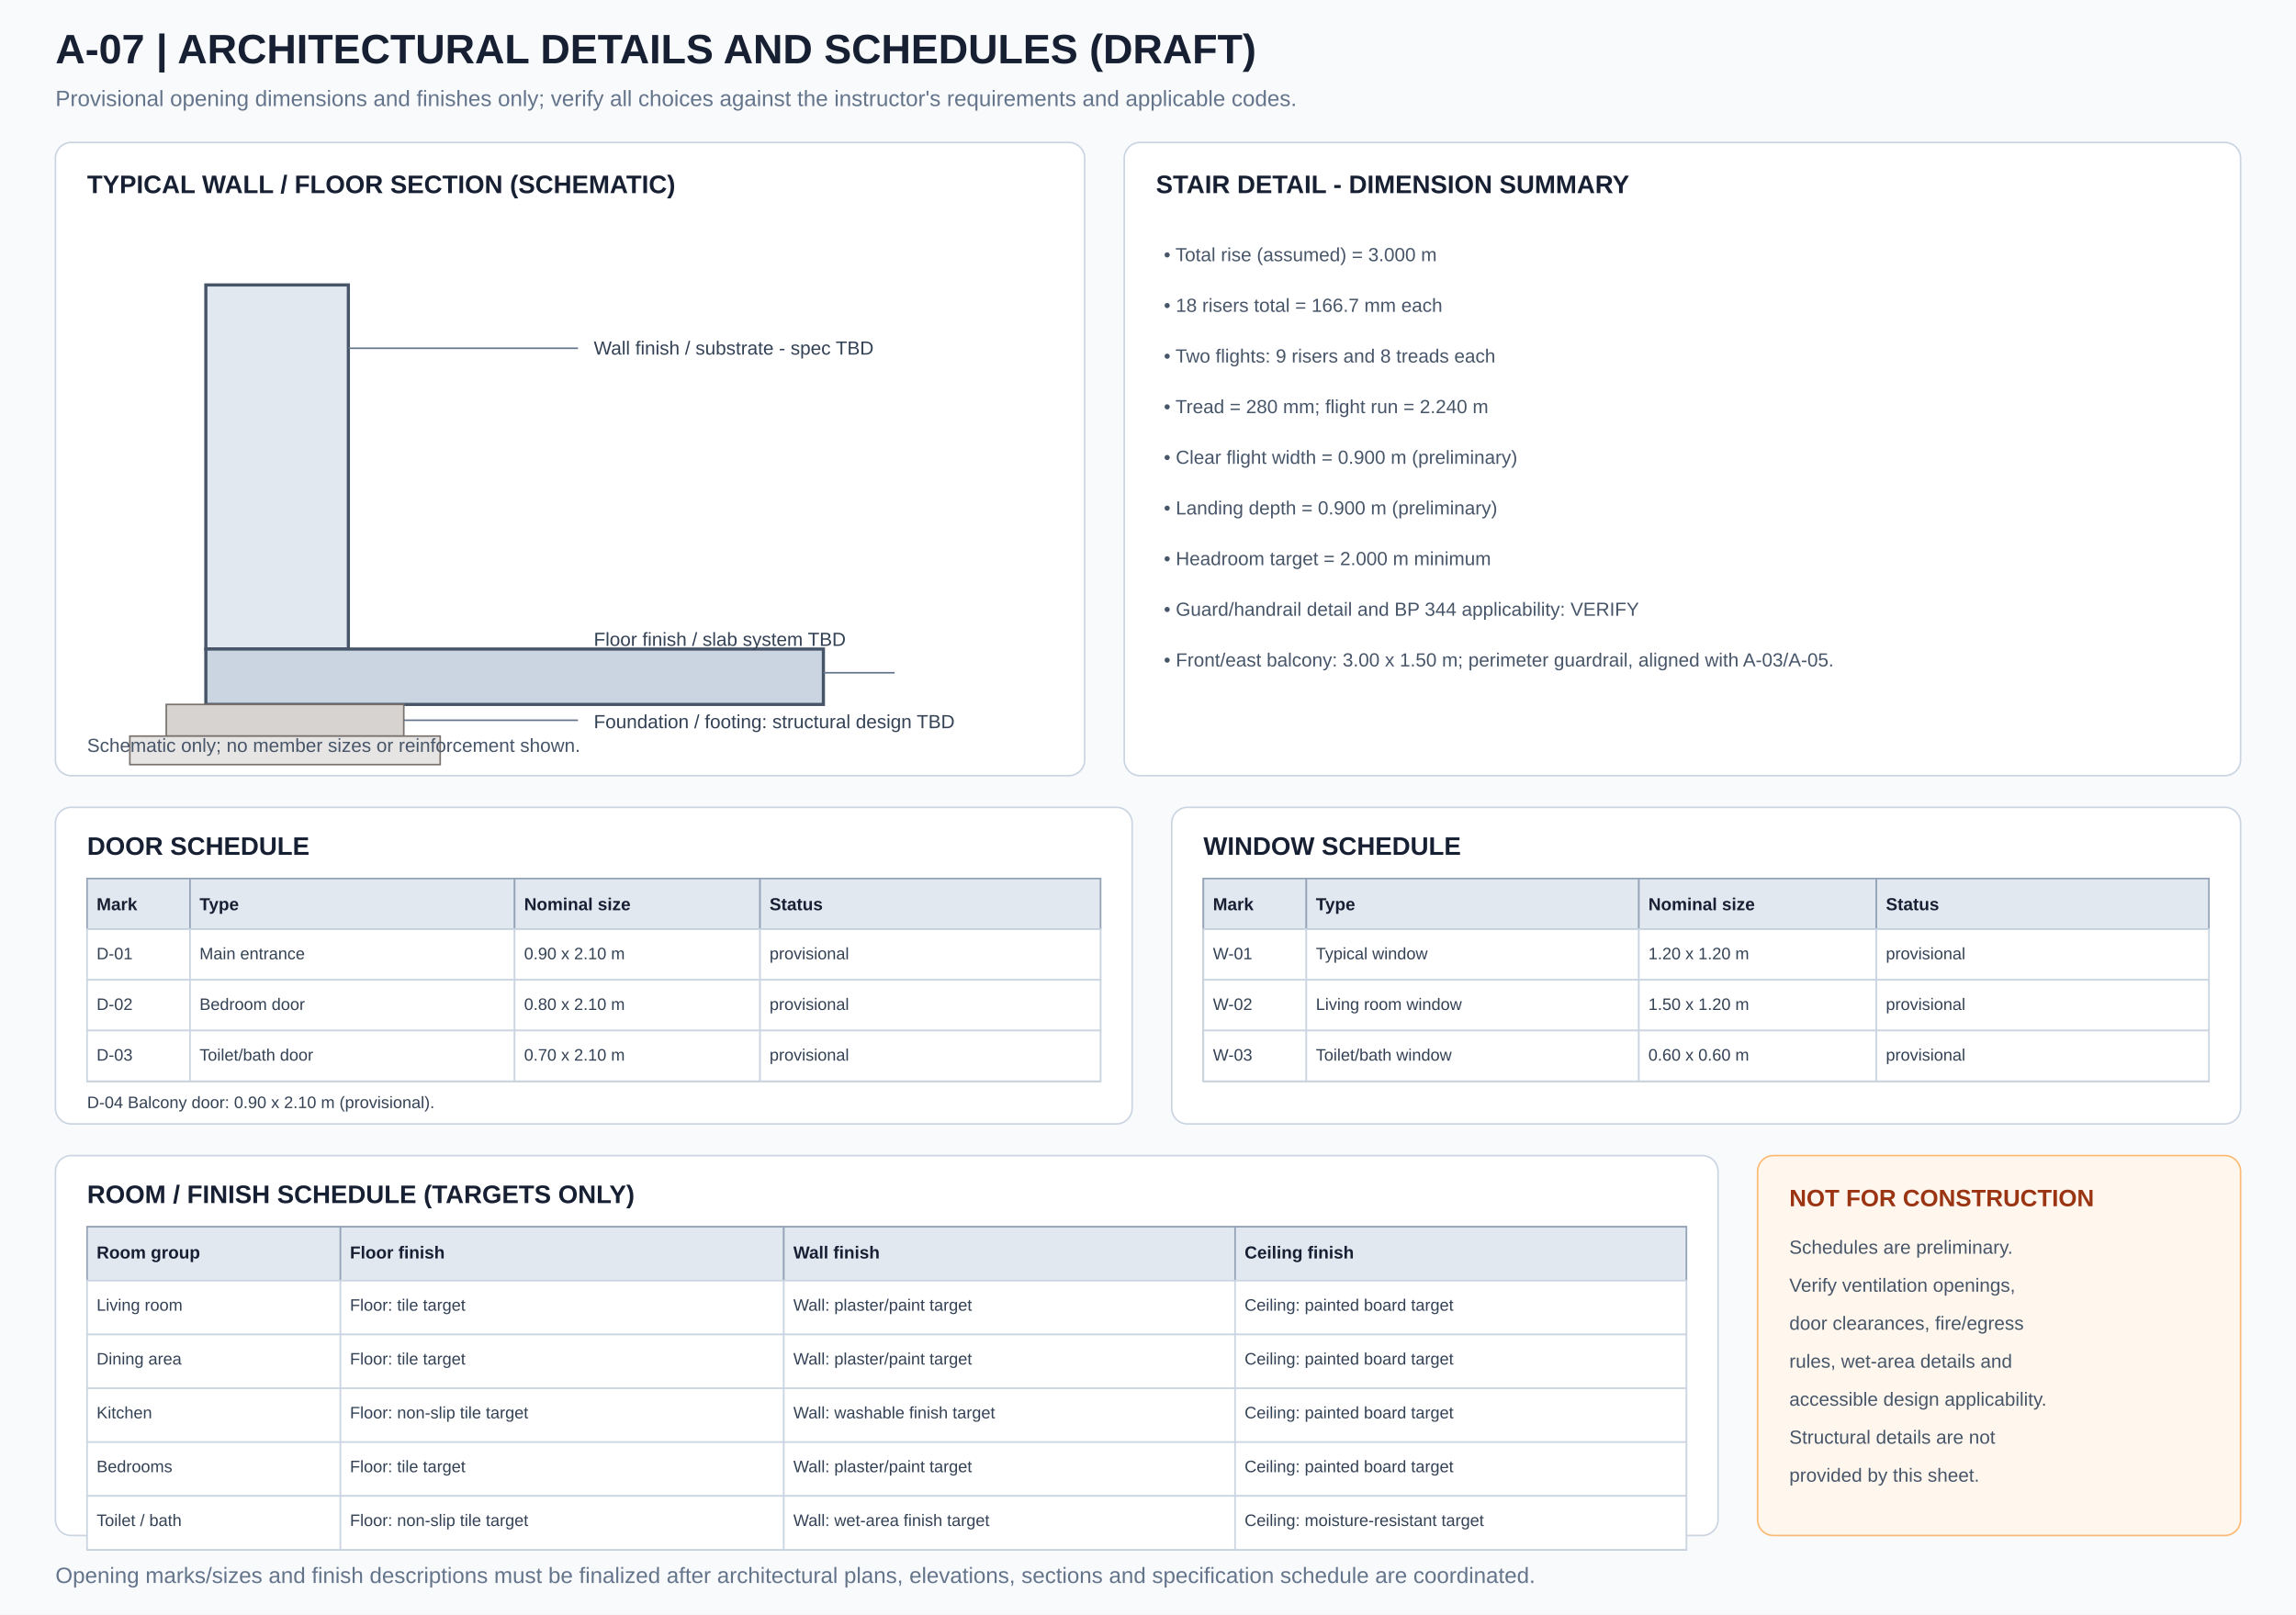
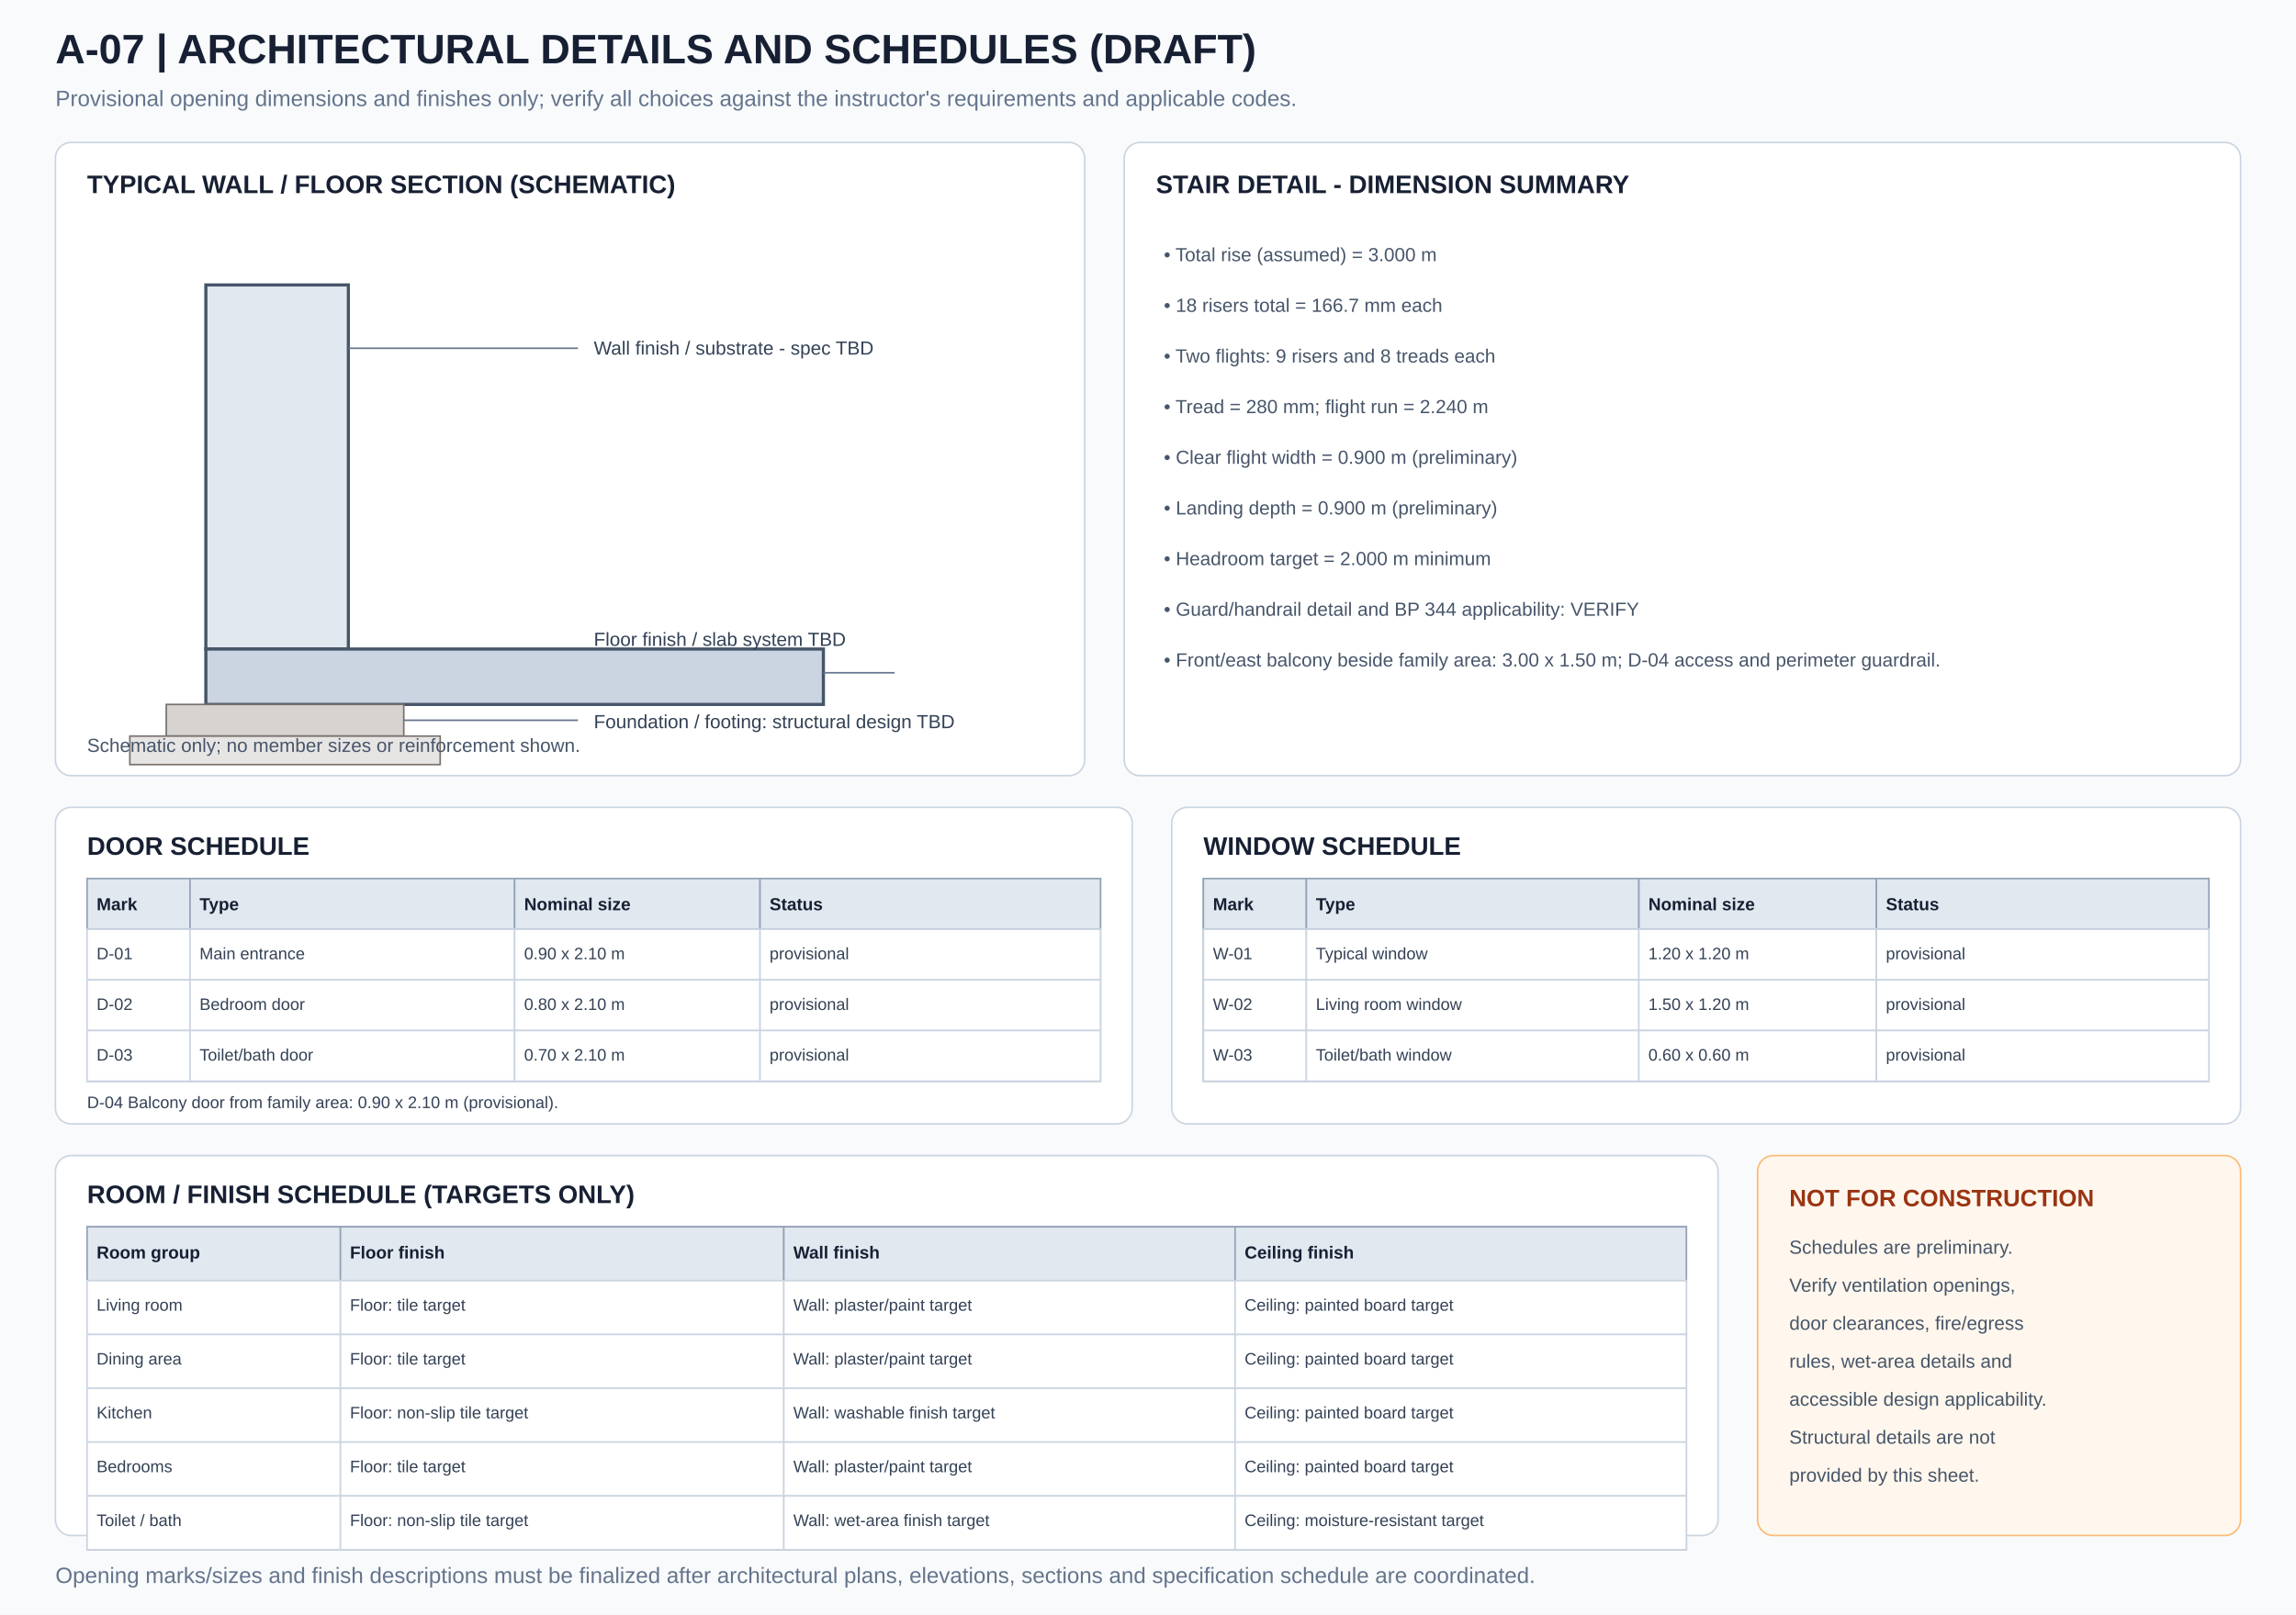
- <svg xmlns="http://www.w3.org/2000/svg" data-front-facade="east" data-balcony-width-m="3.00" data-balcony-projection-m="1.50" data-balcony-offset-m="0.20" width="1450" height="1020" viewBox="0 0 1450 1020" role="img" aria-labelledby="title desc">
+ <svg xmlns="http://www.w3.org/2000/svg" data-front-facade="east" data-balcony-width-m="3.00" data-balcony-projection-m="1.50" data-balcony-offset-m="4.90" width="1450" height="1020" viewBox="0 0 1450 1020" role="img" aria-labelledby="title desc">
  <style>text{font-family:Arial,Helvetica,sans-serif}.title{font-size:26px;font-weight:700;fill:#172033}.sub{font-size:14px;fill:#64748b}.head{font-size:16px;font-weight:700;fill:#172033}.note{font-size:12px;fill:#475569}</style>
  <rect width="1450" height="1020" fill="#f8fafc" />
  <text class="title" x="35" y="40">A-07 | ARCHITECTURAL DETAILS AND SCHEDULES (DRAFT)</text>
  <text class="sub" x="35" y="67">Provisional opening dimensions and finishes only; verify all choices against the instructor's requirements and applicable codes.</text>
  <rect x="35" y="90" width="650" height="400" rx="10" fill="#ffffff" stroke="#cbd5e1" />
  <text class="head" x="55" y="122">TYPICAL WALL / FLOOR SECTION (SCHEMATIC)</text>
  <rect x="130" y="180" width="90" height="230" fill="#e2e8f0" stroke="#475569" stroke-width="2" />
  <rect x="130" y="410" width="390" height="35" fill="#cbd5e1" stroke="#475569" stroke-width="2" />
  <rect x="105" y="445" width="150" height="20" fill="#d6d3d1" stroke="#78716c" />
  <rect x="82" y="465" width="196" height="18" fill="#e7e5e4" stroke="#78716c" />
  <line x1="220" y1="220" x2="365" y2="220" stroke="#64748b" />
  <text x="375" y="224" font-size="12" fill="#334155">Wall finish / substrate - spec TBD</text>
  <line x1="520" y1="425" x2="565" y2="425" stroke="#64748b" />
  <text x="375" y="408" font-size="12" fill="#334155">Floor finish / slab system TBD</text>
  <line x1="255" y1="455" x2="365" y2="455" stroke="#64748b" />
  <text x="375" y="460" font-size="12" fill="#334155">Foundation / footing: structural design TBD</text>
  <text class="note" x="55" y="475">Schematic only; no member sizes or reinforcement shown.</text>
  <rect x="710" y="90" width="705" height="400" rx="10" fill="#ffffff" stroke="#cbd5e1" />
  <text class="head" x="730" y="122">STAIR DETAIL - DIMENSION SUMMARY</text>
  <text class="note" x="735" y="165">• Total rise (assumed) = 3.000 m</text>
  <text class="note" x="735" y="197">• 18 risers total = 166.7 mm each</text>
  <text class="note" x="735" y="229">• Two flights: 9 risers and 8 treads each</text>
  <text class="note" x="735" y="261">• Tread = 280 mm; flight run = 2.240 m</text>
  <text class="note" x="735" y="293">• Clear flight width = 0.900 m (preliminary)</text>
  <text class="note" x="735" y="325">• Landing depth = 0.900 m (preliminary)</text>
  <text class="note" x="735" y="357">• Headroom target = 2.000 m minimum</text>
  <text class="note" x="735" y="389">• Guard/handrail detail and BP 344 applicability: VERIFY</text>
-   <text class="note" x="735" y="421">• Front/east balcony: 3.00 x 1.50 m; perimeter guardrail, aligned with A-03/A-05.</text>
+   <text class="note" x="735" y="421">• Front/east balcony beside family area: 3.00 x 1.50 m; D-04 access and perimeter guardrail.</text>
  <rect x="35" y="510" width="680" height="200" rx="10" fill="#ffffff" stroke="#cbd5e1" />
  <text class="head" x="55" y="540">DOOR SCHEDULE</text>
  <rect x="55" y="555" width="640" height="128" fill="#ffffff" stroke="#94a3b8" />
  <rect x="55" y="555" width="65" height="32" fill="#e2e8f0" stroke="#94a3b8" />
  <text x="61" y="575" font-size="11" font-weight="700" fill="#172033">Mark</text>
  <rect x="120" y="555" width="205" height="32" fill="#e2e8f0" stroke="#94a3b8" />
  <text x="126" y="575" font-size="11" font-weight="700" fill="#172033">Type</text>
  <rect x="325" y="555" width="155" height="32" fill="#e2e8f0" stroke="#94a3b8" />
  <text x="331" y="575" font-size="11" font-weight="700" fill="#172033">Nominal size</text>
  <rect x="480" y="555" width="215" height="32" fill="#e2e8f0" stroke="#94a3b8" />
  <text x="486" y="575" font-size="11" font-weight="700" fill="#172033">Status</text>
  <rect x="55" y="587" width="65" height="32" fill="#ffffff" stroke="#cbd5e1" />
  <text x="61" y="606" font-size="10.5" fill="#334155">D-01</text>
  <rect x="120" y="587" width="205" height="32" fill="#ffffff" stroke="#cbd5e1" />
  <text x="126" y="606" font-size="10.5" fill="#334155">Main entrance</text>
  <rect x="325" y="587" width="155" height="32" fill="#ffffff" stroke="#cbd5e1" />
  <text x="331" y="606" font-size="10.5" fill="#334155">0.90 x 2.10 m</text>
  <rect x="480" y="587" width="215" height="32" fill="#ffffff" stroke="#cbd5e1" />
  <text x="486" y="606" font-size="10.5" fill="#334155">provisional</text>
  <rect x="55" y="619" width="65" height="32" fill="#ffffff" stroke="#cbd5e1" />
  <text x="61" y="638" font-size="10.5" fill="#334155">D-02</text>
  <rect x="120" y="619" width="205" height="32" fill="#ffffff" stroke="#cbd5e1" />
  <text x="126" y="638" font-size="10.5" fill="#334155">Bedroom door</text>
  <rect x="325" y="619" width="155" height="32" fill="#ffffff" stroke="#cbd5e1" />
  <text x="331" y="638" font-size="10.5" fill="#334155">0.80 x 2.10 m</text>
  <rect x="480" y="619" width="215" height="32" fill="#ffffff" stroke="#cbd5e1" />
  <text x="486" y="638" font-size="10.5" fill="#334155">provisional</text>
  <rect x="55" y="651" width="65" height="32" fill="#ffffff" stroke="#cbd5e1" />
  <text x="61" y="670" font-size="10.5" fill="#334155">D-03</text>
  <rect x="120" y="651" width="205" height="32" fill="#ffffff" stroke="#cbd5e1" />
  <text x="126" y="670" font-size="10.5" fill="#334155">Toilet/bath door</text>
  <rect x="325" y="651" width="155" height="32" fill="#ffffff" stroke="#cbd5e1" />
  <text x="331" y="670" font-size="10.5" fill="#334155">0.70 x 2.10 m</text>
  <rect x="480" y="651" width="215" height="32" fill="#ffffff" stroke="#cbd5e1" />
  <text x="486" y="670" font-size="10.5" fill="#334155">provisional</text>
-   <text x="55" y="700" font-size="10.5" fill="#334155">D-04 Balcony door: 0.90 x 2.10 m (provisional).</text>
+   <text x="55" y="700" font-size="10.5" fill="#334155">D-04 Balcony door from family area: 0.90 x 2.10 m (provisional).</text>
  <rect x="740" y="510" width="675" height="200" rx="10" fill="#ffffff" stroke="#cbd5e1" />
  <text class="head" x="760" y="540">WINDOW SCHEDULE</text>
  <rect x="760" y="555" width="635" height="128" fill="#ffffff" stroke="#94a3b8" />
  <rect x="760" y="555" width="65" height="32" fill="#e2e8f0" stroke="#94a3b8" />
  <text x="766" y="575" font-size="11" font-weight="700" fill="#172033">Mark</text>
  <rect x="825" y="555" width="210" height="32" fill="#e2e8f0" stroke="#94a3b8" />
  <text x="831" y="575" font-size="11" font-weight="700" fill="#172033">Type</text>
  <rect x="1035" y="555" width="150" height="32" fill="#e2e8f0" stroke="#94a3b8" />
  <text x="1041" y="575" font-size="11" font-weight="700" fill="#172033">Nominal size</text>
  <rect x="1185" y="555" width="210" height="32" fill="#e2e8f0" stroke="#94a3b8" />
  <text x="1191" y="575" font-size="11" font-weight="700" fill="#172033">Status</text>
  <rect x="760" y="587" width="65" height="32" fill="#ffffff" stroke="#cbd5e1" />
  <text x="766" y="606" font-size="10.5" fill="#334155">W-01</text>
  <rect x="825" y="587" width="210" height="32" fill="#ffffff" stroke="#cbd5e1" />
  <text x="831" y="606" font-size="10.5" fill="#334155">Typical window</text>
  <rect x="1035" y="587" width="150" height="32" fill="#ffffff" stroke="#cbd5e1" />
  <text x="1041" y="606" font-size="10.5" fill="#334155">1.20 x 1.20 m</text>
  <rect x="1185" y="587" width="210" height="32" fill="#ffffff" stroke="#cbd5e1" />
  <text x="1191" y="606" font-size="10.5" fill="#334155">provisional</text>
  <rect x="760" y="619" width="65" height="32" fill="#ffffff" stroke="#cbd5e1" />
  <text x="766" y="638" font-size="10.5" fill="#334155">W-02</text>
  <rect x="825" y="619" width="210" height="32" fill="#ffffff" stroke="#cbd5e1" />
  <text x="831" y="638" font-size="10.5" fill="#334155">Living room window</text>
  <rect x="1035" y="619" width="150" height="32" fill="#ffffff" stroke="#cbd5e1" />
  <text x="1041" y="638" font-size="10.5" fill="#334155">1.50 x 1.20 m</text>
  <rect x="1185" y="619" width="210" height="32" fill="#ffffff" stroke="#cbd5e1" />
  <text x="1191" y="638" font-size="10.5" fill="#334155">provisional</text>
  <rect x="760" y="651" width="65" height="32" fill="#ffffff" stroke="#cbd5e1" />
  <text x="766" y="670" font-size="10.5" fill="#334155">W-03</text>
  <rect x="825" y="651" width="210" height="32" fill="#ffffff" stroke="#cbd5e1" />
  <text x="831" y="670" font-size="10.5" fill="#334155">Toilet/bath window</text>
  <rect x="1035" y="651" width="150" height="32" fill="#ffffff" stroke="#cbd5e1" />
  <text x="1041" y="670" font-size="10.5" fill="#334155">0.60 x 0.60 m</text>
  <rect x="1185" y="651" width="210" height="32" fill="#ffffff" stroke="#cbd5e1" />
  <text x="1191" y="670" font-size="10.5" fill="#334155">provisional</text>
  <rect x="35" y="730" width="1050" height="240" rx="10" fill="#ffffff" stroke="#cbd5e1" />
  <text class="head" x="55" y="760">ROOM / FINISH SCHEDULE (TARGETS ONLY)</text>
  <rect x="55" y="775" width="1010" height="204" fill="#ffffff" stroke="#94a3b8" />
  <rect x="55" y="775" width="160" height="34" fill="#e2e8f0" stroke="#94a3b8" />
  <text x="61" y="795" font-size="11" font-weight="700" fill="#172033">Room group</text>
  <rect x="215" y="775" width="280" height="34" fill="#e2e8f0" stroke="#94a3b8" />
  <text x="221" y="795" font-size="11" font-weight="700" fill="#172033">Floor finish</text>
  <rect x="495" y="775" width="285" height="34" fill="#e2e8f0" stroke="#94a3b8" />
  <text x="501" y="795" font-size="11" font-weight="700" fill="#172033">Wall finish</text>
  <rect x="780" y="775" width="285" height="34" fill="#e2e8f0" stroke="#94a3b8" />
  <text x="786" y="795" font-size="11" font-weight="700" fill="#172033">Ceiling finish</text>
  <rect x="55" y="809" width="160" height="34" fill="#ffffff" stroke="#cbd5e1" />
  <text x="61" y="828" font-size="10.5" fill="#334155">Living room</text>
  <rect x="215" y="809" width="280" height="34" fill="#ffffff" stroke="#cbd5e1" />
  <text x="221" y="828" font-size="10.5" fill="#334155">Floor: tile target</text>
  <rect x="495" y="809" width="285" height="34" fill="#ffffff" stroke="#cbd5e1" />
  <text x="501" y="828" font-size="10.5" fill="#334155">Wall: plaster/paint target</text>
  <rect x="780" y="809" width="285" height="34" fill="#ffffff" stroke="#cbd5e1" />
  <text x="786" y="828" font-size="10.5" fill="#334155">Ceiling: painted board target</text>
  <rect x="55" y="843" width="160" height="34" fill="#ffffff" stroke="#cbd5e1" />
  <text x="61" y="862" font-size="10.5" fill="#334155">Dining area</text>
  <rect x="215" y="843" width="280" height="34" fill="#ffffff" stroke="#cbd5e1" />
  <text x="221" y="862" font-size="10.5" fill="#334155">Floor: tile target</text>
  <rect x="495" y="843" width="285" height="34" fill="#ffffff" stroke="#cbd5e1" />
  <text x="501" y="862" font-size="10.5" fill="#334155">Wall: plaster/paint target</text>
  <rect x="780" y="843" width="285" height="34" fill="#ffffff" stroke="#cbd5e1" />
  <text x="786" y="862" font-size="10.5" fill="#334155">Ceiling: painted board target</text>
  <rect x="55" y="877" width="160" height="34" fill="#ffffff" stroke="#cbd5e1" />
  <text x="61" y="896" font-size="10.5" fill="#334155">Kitchen</text>
  <rect x="215" y="877" width="280" height="34" fill="#ffffff" stroke="#cbd5e1" />
  <text x="221" y="896" font-size="10.5" fill="#334155">Floor: non-slip tile target</text>
  <rect x="495" y="877" width="285" height="34" fill="#ffffff" stroke="#cbd5e1" />
  <text x="501" y="896" font-size="10.5" fill="#334155">Wall: washable finish target</text>
  <rect x="780" y="877" width="285" height="34" fill="#ffffff" stroke="#cbd5e1" />
  <text x="786" y="896" font-size="10.5" fill="#334155">Ceiling: painted board target</text>
  <rect x="55" y="911" width="160" height="34" fill="#ffffff" stroke="#cbd5e1" />
  <text x="61" y="930" font-size="10.5" fill="#334155">Bedrooms</text>
  <rect x="215" y="911" width="280" height="34" fill="#ffffff" stroke="#cbd5e1" />
  <text x="221" y="930" font-size="10.5" fill="#334155">Floor: tile target</text>
  <rect x="495" y="911" width="285" height="34" fill="#ffffff" stroke="#cbd5e1" />
  <text x="501" y="930" font-size="10.5" fill="#334155">Wall: plaster/paint target</text>
  <rect x="780" y="911" width="285" height="34" fill="#ffffff" stroke="#cbd5e1" />
  <text x="786" y="930" font-size="10.5" fill="#334155">Ceiling: painted board target</text>
  <rect x="55" y="945" width="160" height="34" fill="#ffffff" stroke="#cbd5e1" />
  <text x="61" y="964" font-size="10.5" fill="#334155">Toilet / bath</text>
  <rect x="215" y="945" width="280" height="34" fill="#ffffff" stroke="#cbd5e1" />
  <text x="221" y="964" font-size="10.5" fill="#334155">Floor: non-slip tile target</text>
  <rect x="495" y="945" width="285" height="34" fill="#ffffff" stroke="#cbd5e1" />
  <text x="501" y="964" font-size="10.5" fill="#334155">Wall: wet-area finish target</text>
  <rect x="780" y="945" width="285" height="34" fill="#ffffff" stroke="#cbd5e1" />
  <text x="786" y="964" font-size="10.5" fill="#334155">Ceiling: moisture-resistant target</text>
  <rect x="1110" y="730" width="305" height="240" rx="10" fill="#fff7ed" stroke="#fdba74" />
  <text x="1130" y="762" font-size="15" font-weight="700" fill="#9a3412">NOT FOR CONSTRUCTION</text>
  <text class="note" x="1130" y="792">Schedules are preliminary.</text>
  <text class="note" x="1130" y="816">Verify ventilation openings,</text>
  <text class="note" x="1130" y="840">door clearances, fire/egress</text>
  <text class="note" x="1130" y="864">rules, wet-area details and</text>
  <text class="note" x="1130" y="888">accessible design applicability.</text>
  <text class="note" x="1130" y="912">Structural details are not</text>
  <text class="note" x="1130" y="936">provided by this sheet.</text>
  <text class="sub" x="35" y="1000">Opening marks/sizes and finish descriptions must be finalized after architectural plans, elevations, sections and specification schedule are coordinated.</text>
</svg>
